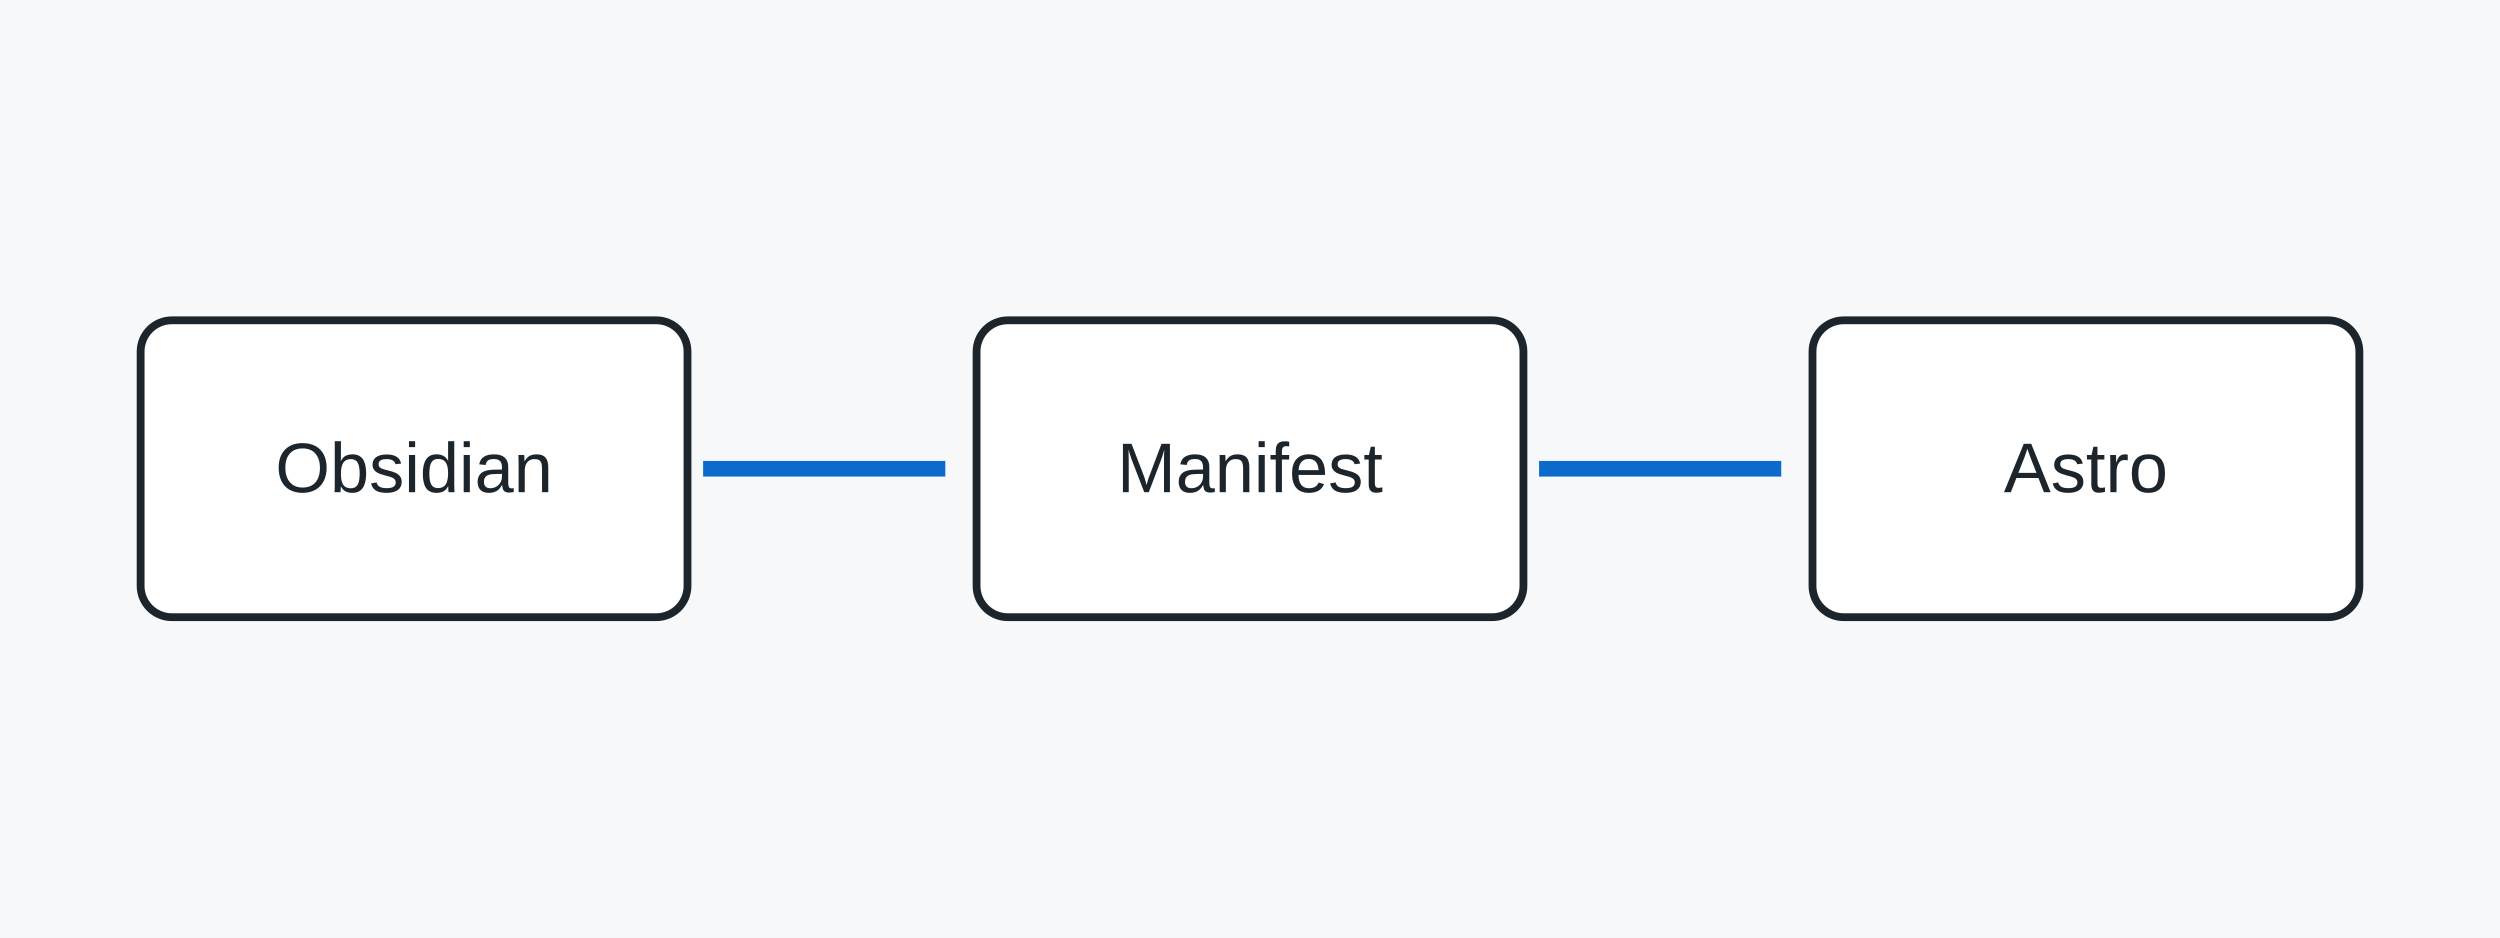
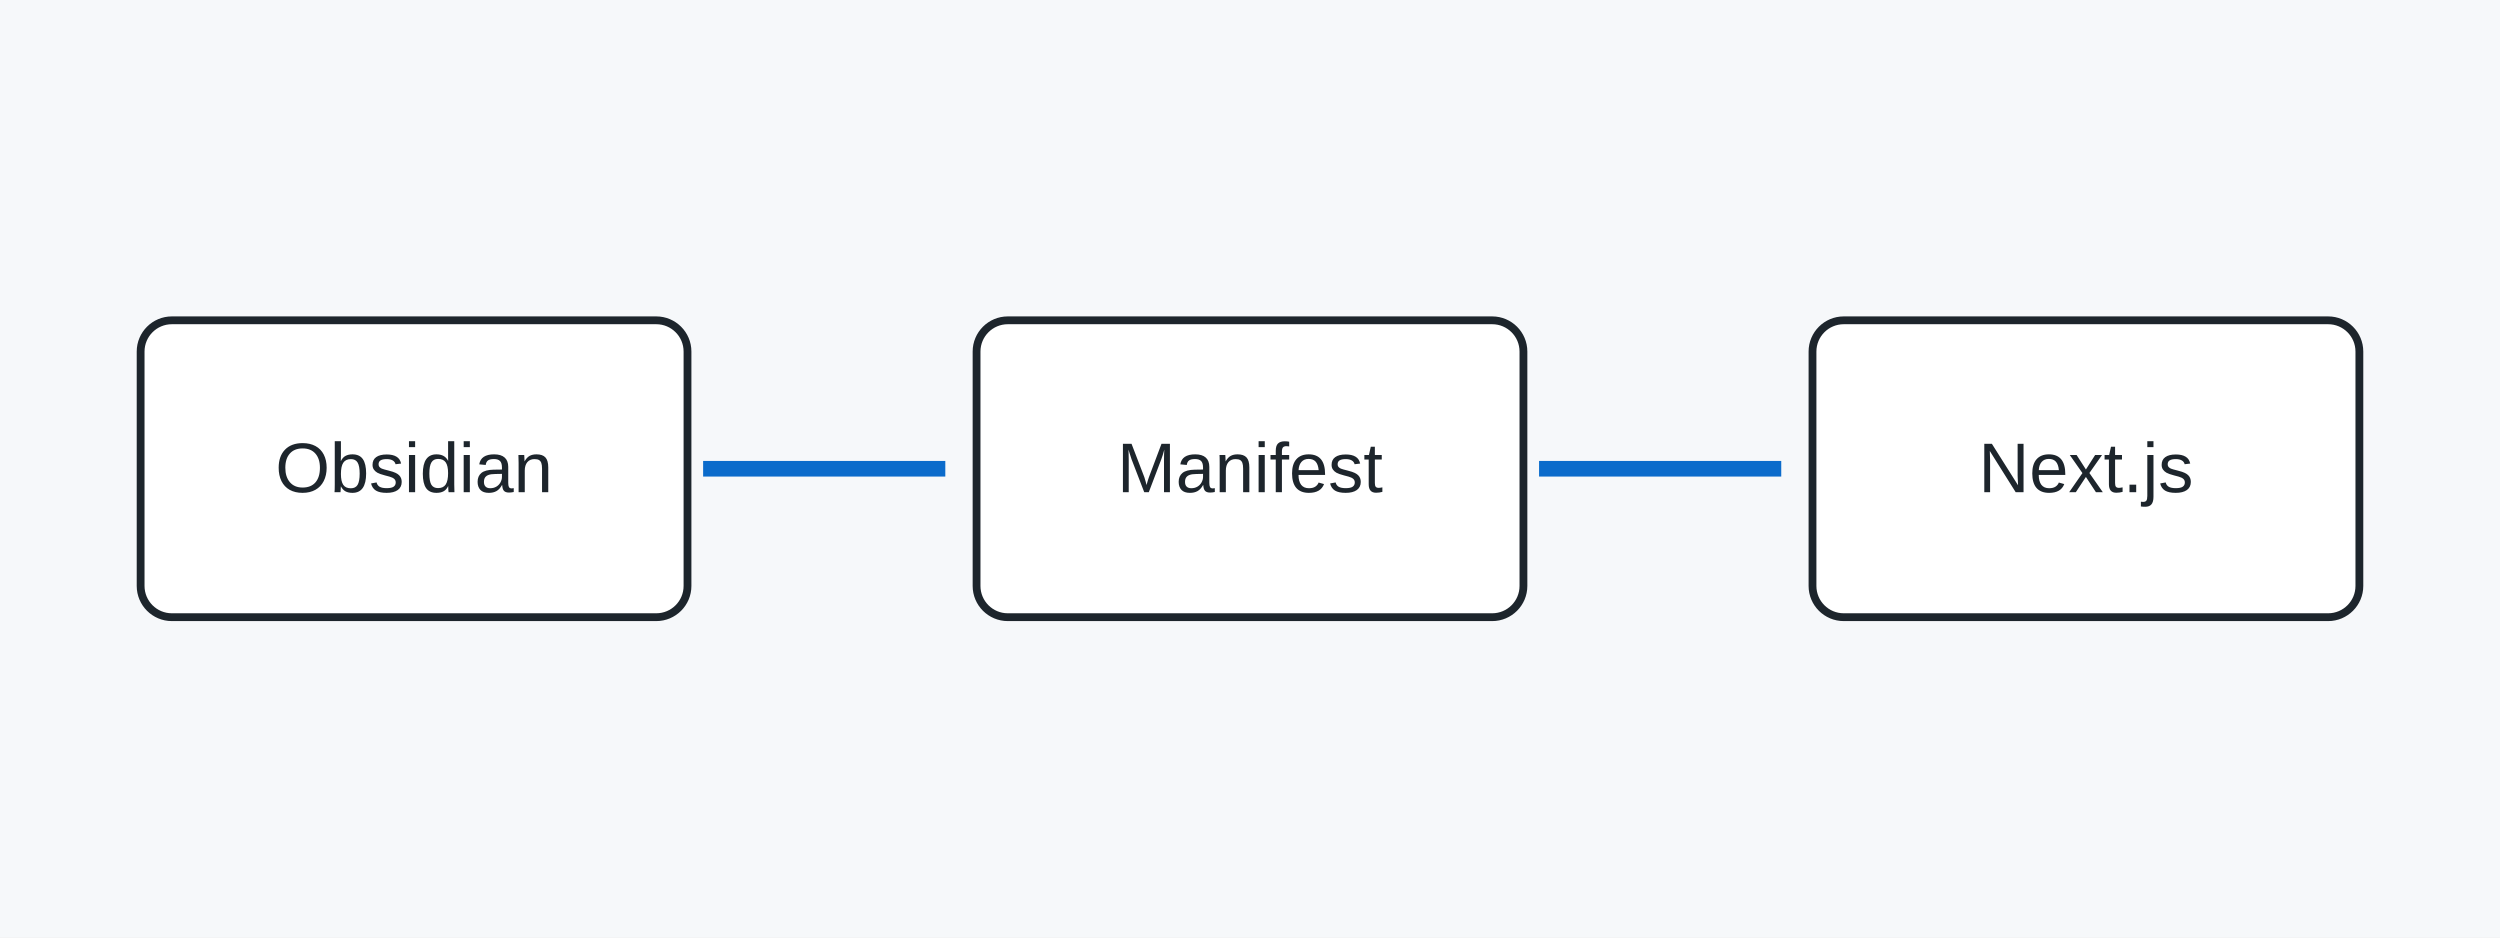
<svg xmlns="http://www.w3.org/2000/svg" width="640" height="240" viewBox="0 0 640 240" role="img" aria-label="Publishing pipeline diagram">
  <rect width="640" height="240" fill="#f6f8fa" />
  <g fill="#ffffff" stroke="#1d252c" stroke-width="2">
    <rect x="36" y="82" width="140" height="76" rx="8" />
    <rect x="250" y="82" width="140" height="76" rx="8" />
    <rect x="464" y="82" width="140" height="76" rx="8" />
  </g>
  <g fill="#1d252c" font-family="Arial, sans-serif" font-size="18" text-anchor="middle">
    <text x="106" y="126">Obsidian</text>
    <text x="320" y="126">Manifest</text>
-     <text x="534" y="126">Astro</text>
+     <text x="534" y="126">Next.js</text>
  </g>
  <g stroke="#0b6bcb" stroke-width="4" fill="none">
    <path d="M180 120h62" />
    <path d="M394 120h62" />
  </g>
</svg>
